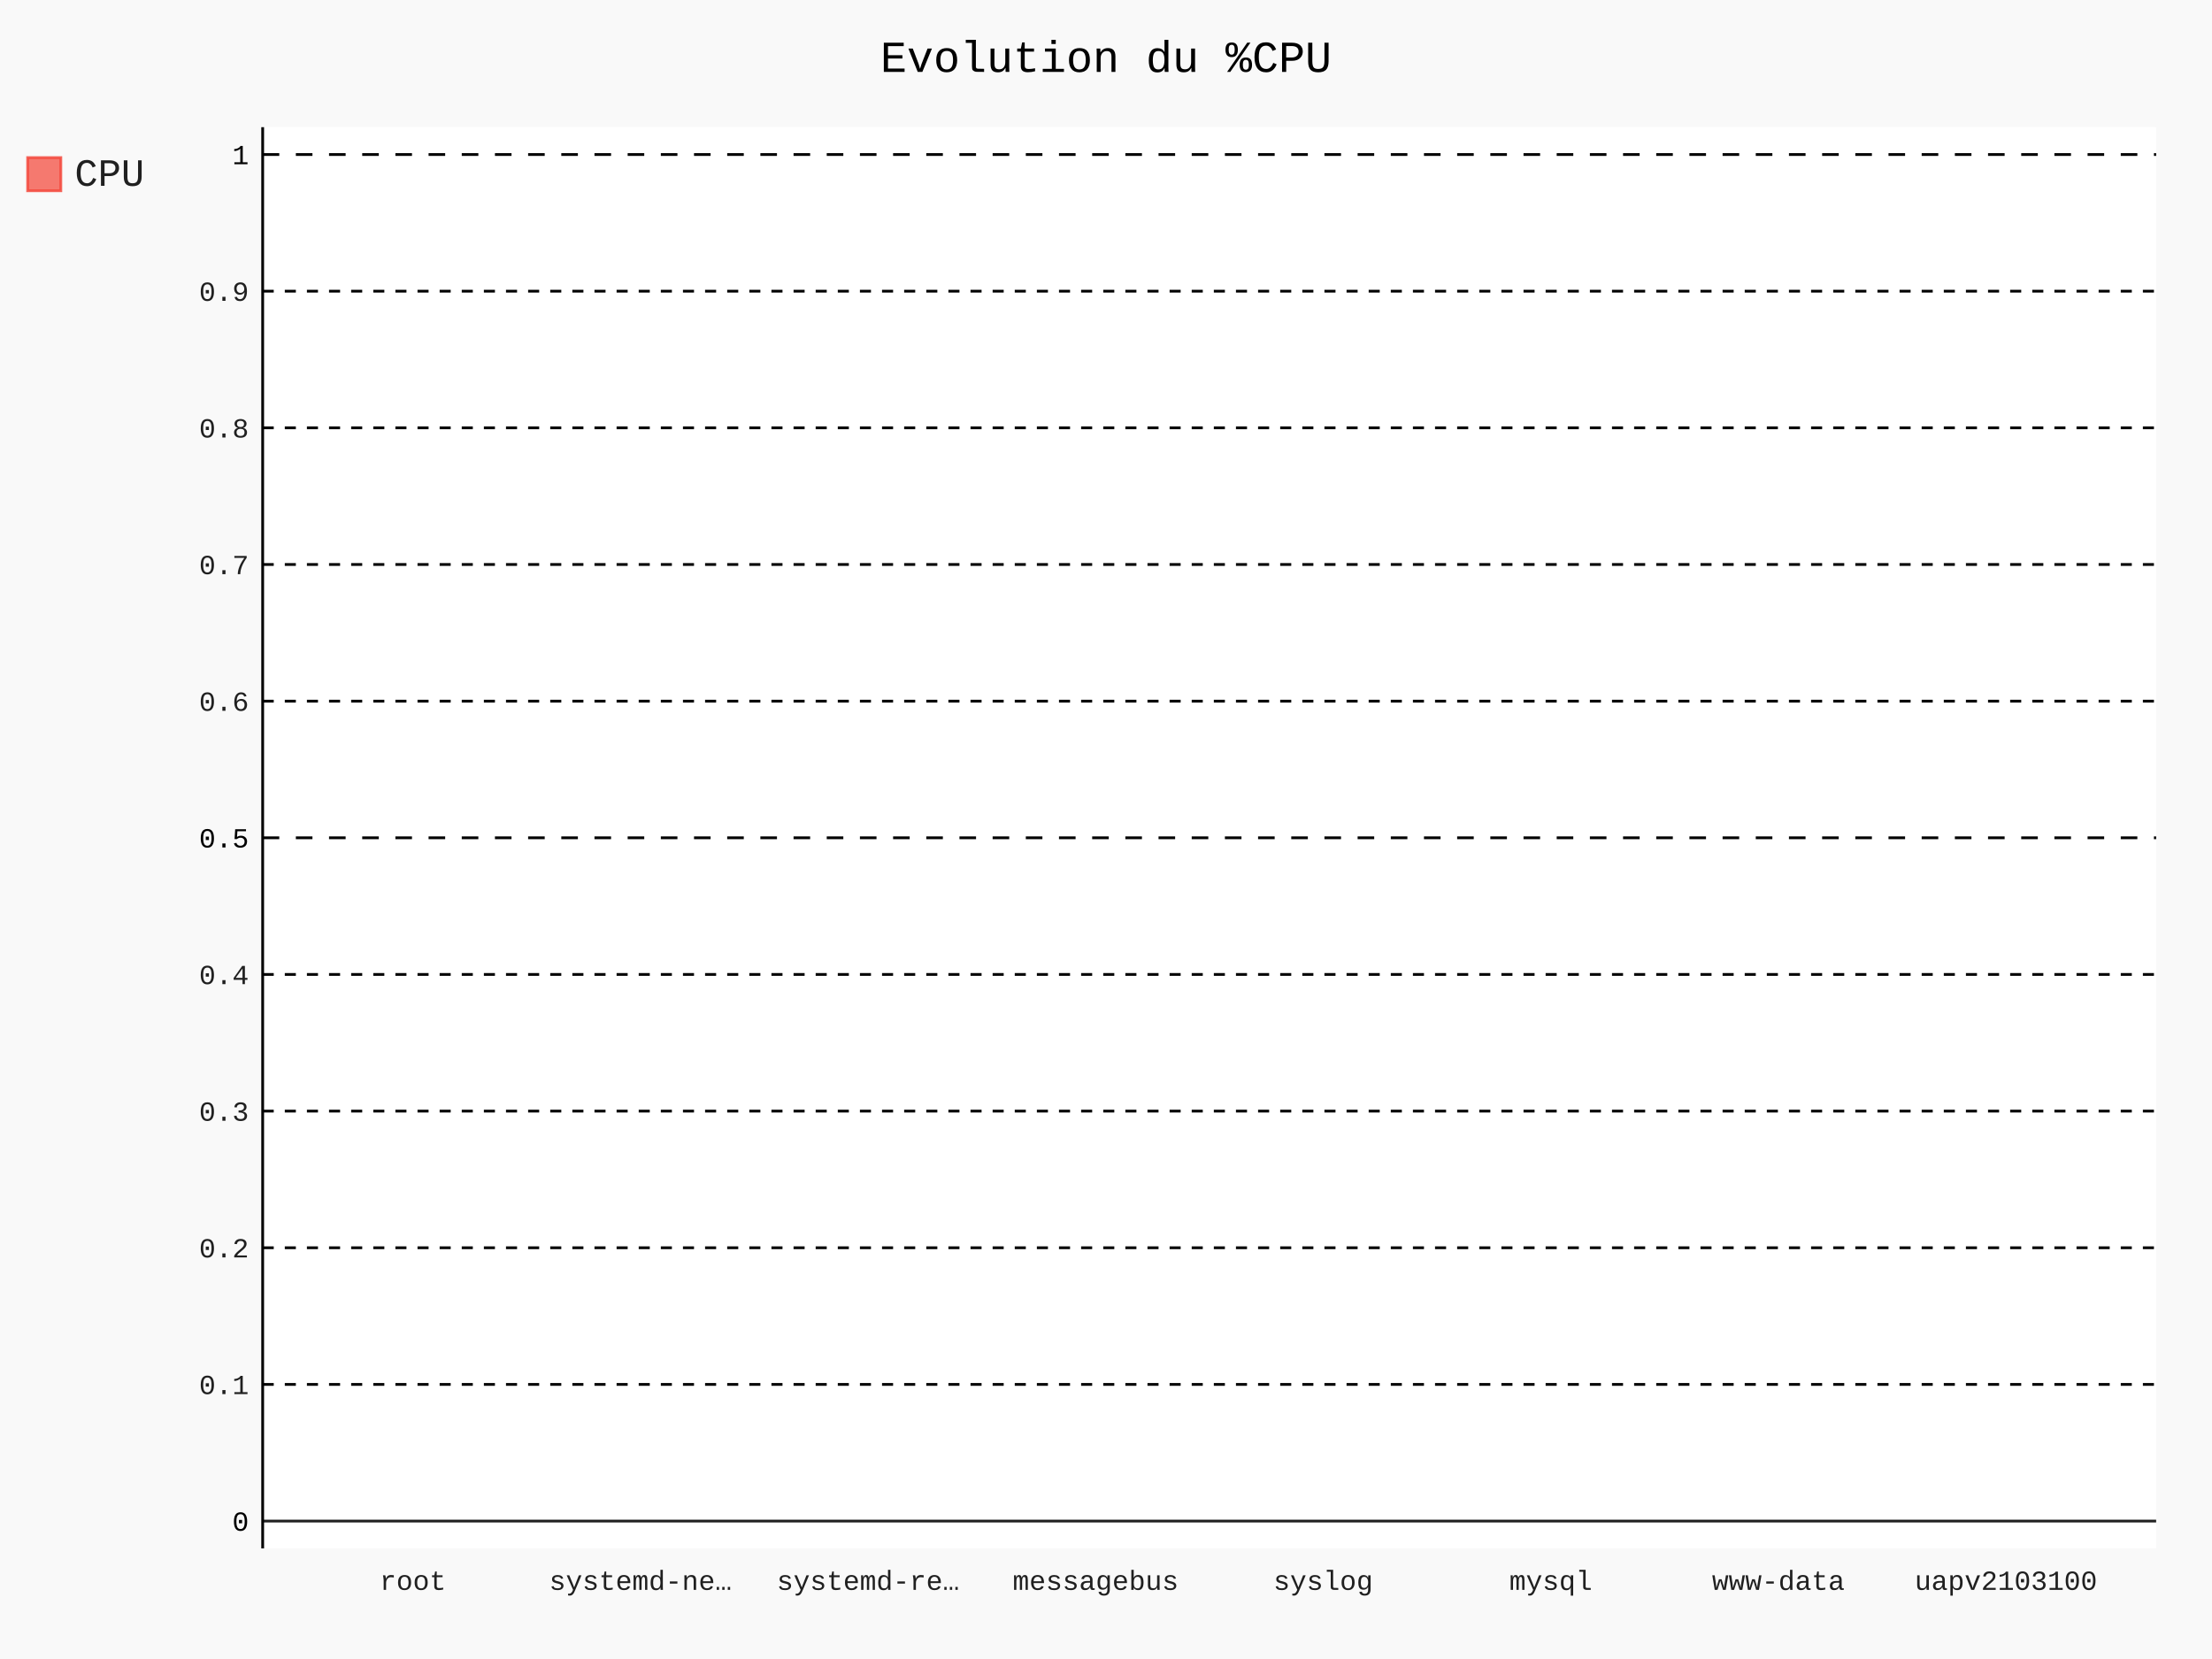
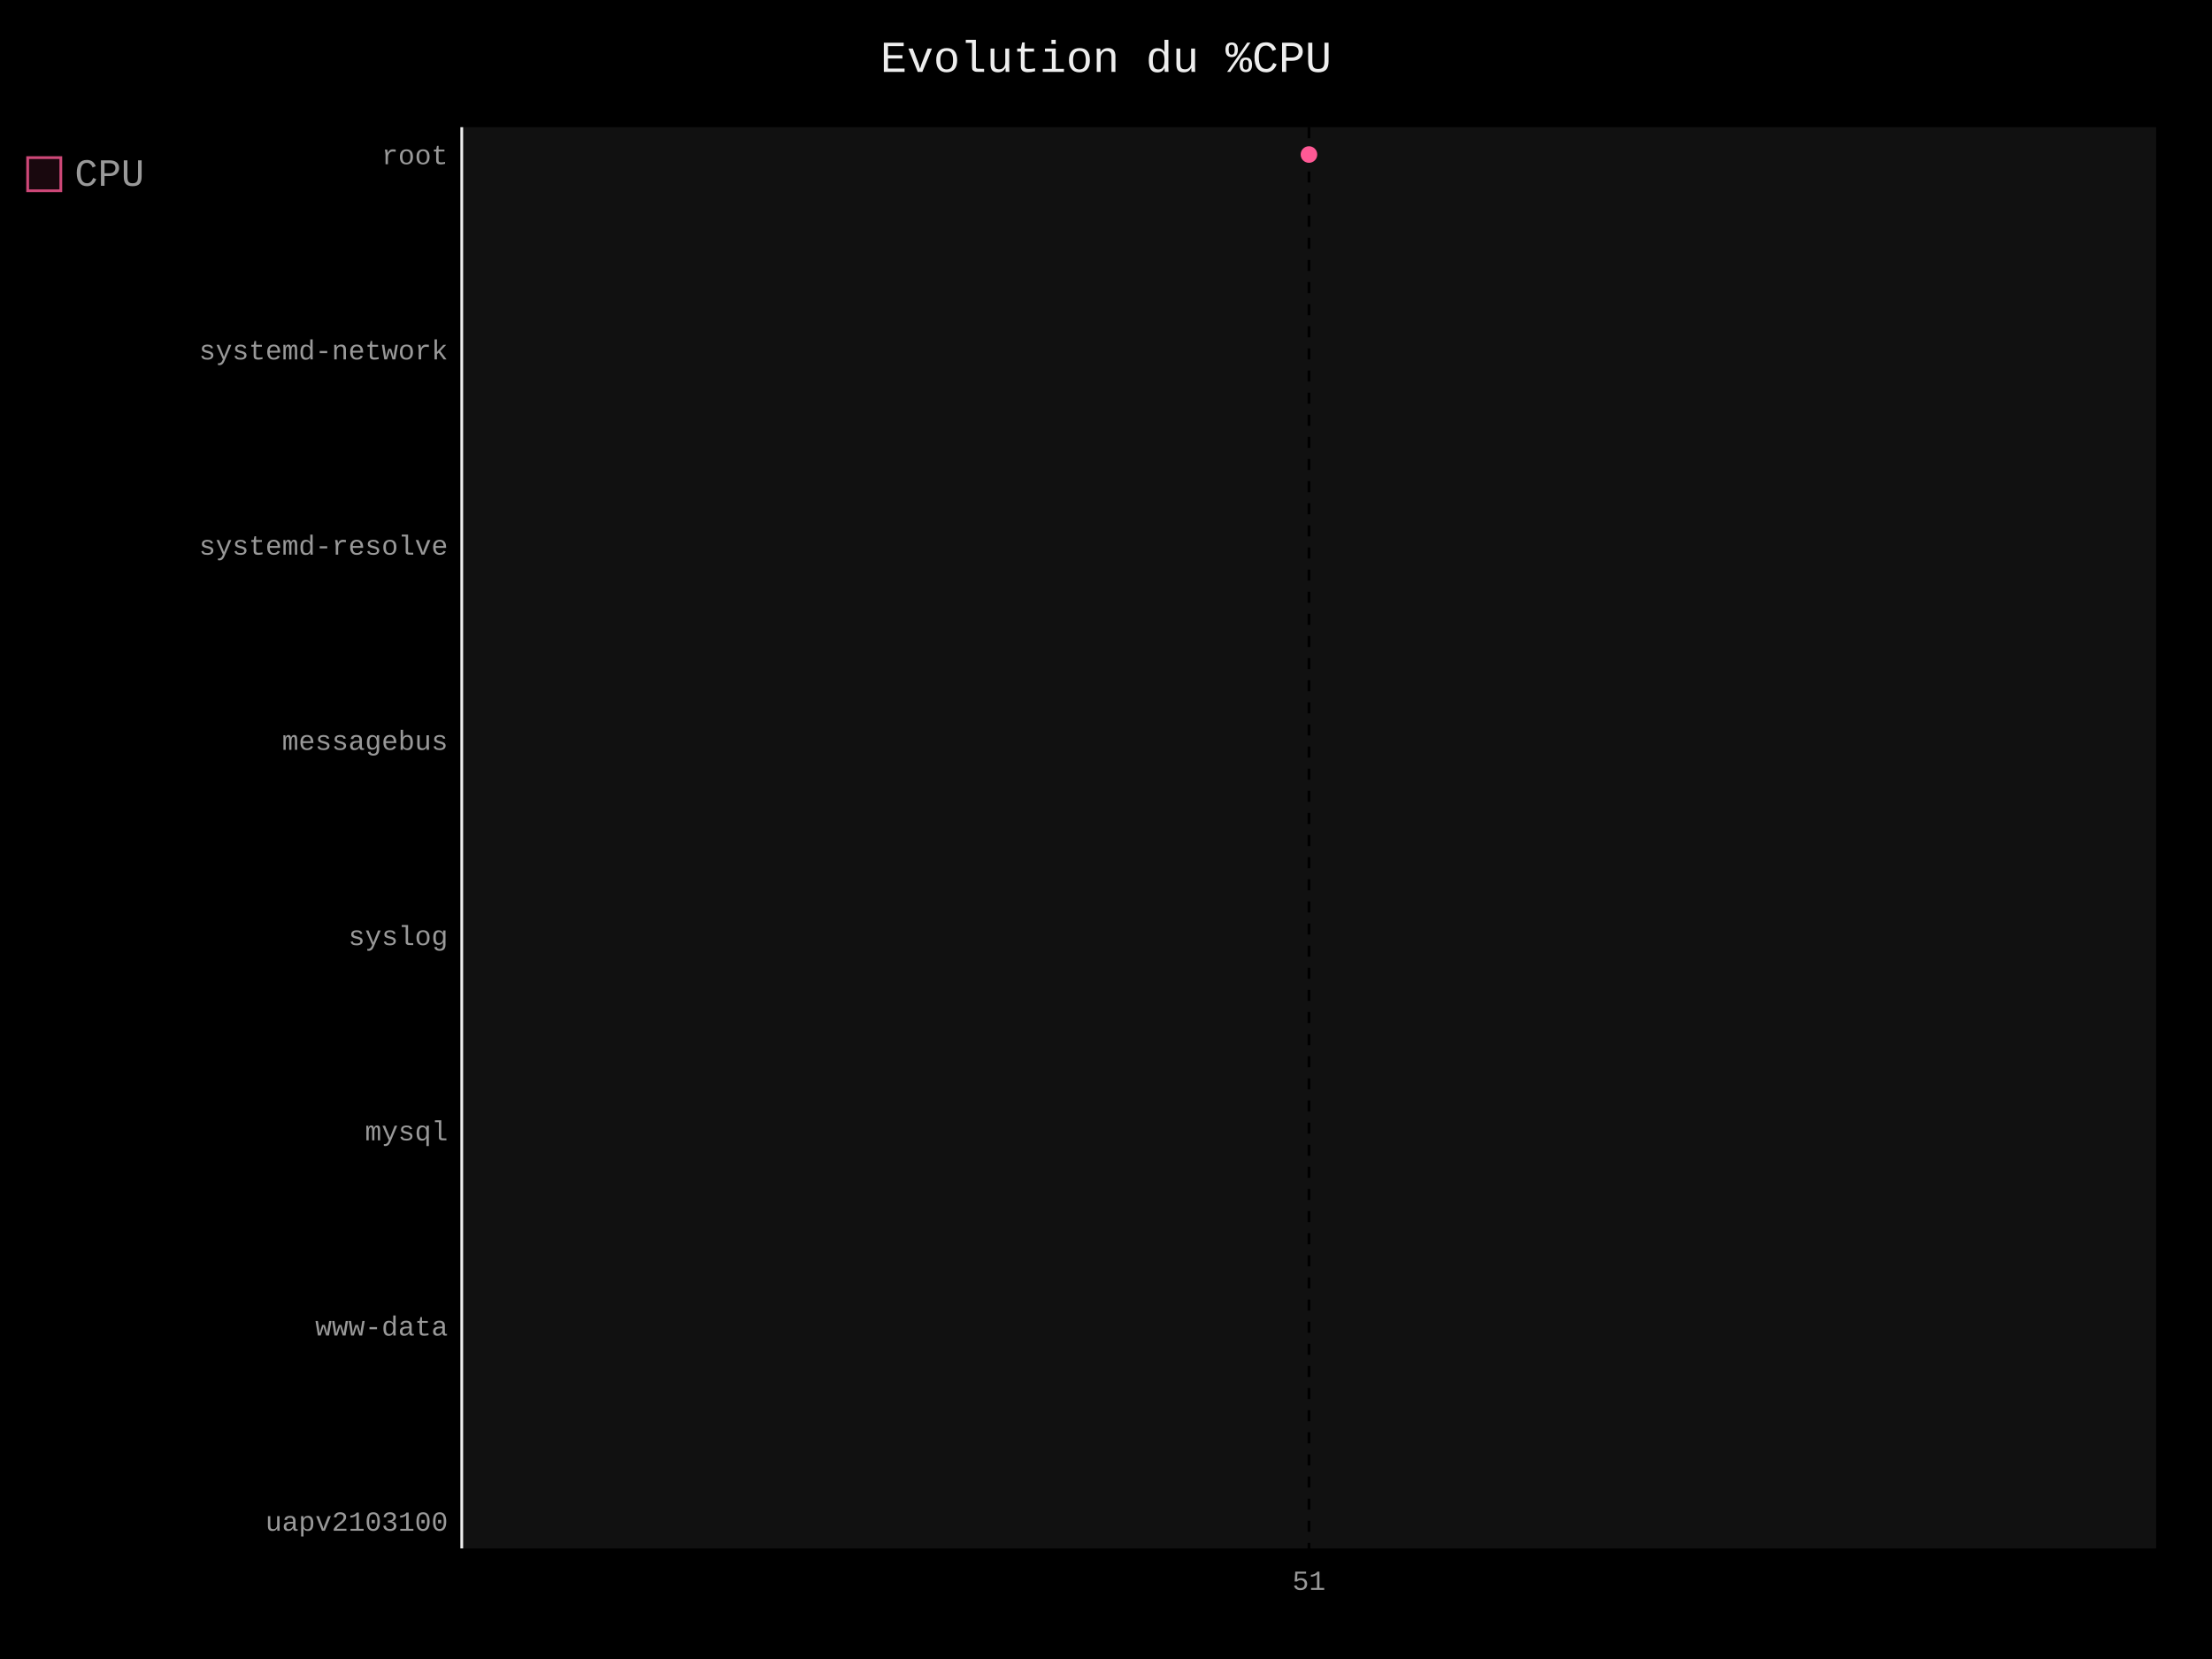
- <svg xmlns="http://www.w3.org/2000/svg" id="chart-f045524d-6f4e-4a12-a838-64753d8389b7" class="pygal-chart" viewBox="0 0 800 600">
+ <svg xmlns="http://www.w3.org/2000/svg" id="chart-c0d291e4-77f8-4302-a4b4-a92ddb8739ff" class="pygal-chart" viewBox="0 0 800 600">
  <defs>
-     <style type="text/css">#chart-f045524d-6f4e-4a12-a838-64753d8389b7{-webkit-user-select:none;-webkit-font-smoothing:antialiased;font-family:Consolas,"Liberation Mono",Menlo,Courier,monospace}#chart-f045524d-6f4e-4a12-a838-64753d8389b7 .title{font-family:Consolas,"Liberation Mono",Menlo,Courier,monospace;font-size:16px}#chart-f045524d-6f4e-4a12-a838-64753d8389b7 .legends .legend text{font-family:Consolas,"Liberation Mono",Menlo,Courier,monospace;font-size:14px}#chart-f045524d-6f4e-4a12-a838-64753d8389b7 .axis text{font-family:Consolas,"Liberation Mono",Menlo,Courier,monospace;font-size:10px}#chart-f045524d-6f4e-4a12-a838-64753d8389b7 .axis text.major{font-family:Consolas,"Liberation Mono",Menlo,Courier,monospace;font-size:10px}#chart-f045524d-6f4e-4a12-a838-64753d8389b7 .text-overlay text.value{font-family:Consolas,"Liberation Mono",Menlo,Courier,monospace;font-size:16px}#chart-f045524d-6f4e-4a12-a838-64753d8389b7 .text-overlay text.label{font-family:Consolas,"Liberation Mono",Menlo,Courier,monospace;font-size:10px}#chart-f045524d-6f4e-4a12-a838-64753d8389b7 .tooltip{font-family:Consolas,"Liberation Mono",Menlo,Courier,monospace;font-size:14px}#chart-f045524d-6f4e-4a12-a838-64753d8389b7 text.no_data{font-family:Consolas,"Liberation Mono",Menlo,Courier,monospace;font-size:64px}
- #chart-f045524d-6f4e-4a12-a838-64753d8389b7{background-color:rgba(249,249,249,1)}#chart-f045524d-6f4e-4a12-a838-64753d8389b7 path,#chart-f045524d-6f4e-4a12-a838-64753d8389b7 line,#chart-f045524d-6f4e-4a12-a838-64753d8389b7 rect,#chart-f045524d-6f4e-4a12-a838-64753d8389b7 circle{-webkit-transition:150ms;-moz-transition:150ms;transition:150ms}#chart-f045524d-6f4e-4a12-a838-64753d8389b7 .graph &gt; .background{fill:rgba(249,249,249,1)}#chart-f045524d-6f4e-4a12-a838-64753d8389b7 .plot &gt; .background{fill:rgba(255,255,255,1)}#chart-f045524d-6f4e-4a12-a838-64753d8389b7 .graph{fill:rgba(0,0,0,.87)}#chart-f045524d-6f4e-4a12-a838-64753d8389b7 text.no_data{fill:rgba(0,0,0,1)}#chart-f045524d-6f4e-4a12-a838-64753d8389b7 .title{fill:rgba(0,0,0,1)}#chart-f045524d-6f4e-4a12-a838-64753d8389b7 .legends .legend text{fill:rgba(0,0,0,.87)}#chart-f045524d-6f4e-4a12-a838-64753d8389b7 .legends .legend:hover text{fill:rgba(0,0,0,1)}#chart-f045524d-6f4e-4a12-a838-64753d8389b7 .axis .line{stroke:rgba(0,0,0,1)}#chart-f045524d-6f4e-4a12-a838-64753d8389b7 .axis .guide.line{stroke:rgba(0,0,0,.54)}#chart-f045524d-6f4e-4a12-a838-64753d8389b7 .axis .major.line{stroke:rgba(0,0,0,.87)}#chart-f045524d-6f4e-4a12-a838-64753d8389b7 .axis text.major{fill:rgba(0,0,0,1)}#chart-f045524d-6f4e-4a12-a838-64753d8389b7 .axis.y .guides:hover .guide.line,#chart-f045524d-6f4e-4a12-a838-64753d8389b7 .line-graph .axis.x .guides:hover .guide.line,#chart-f045524d-6f4e-4a12-a838-64753d8389b7 .stackedline-graph .axis.x .guides:hover .guide.line,#chart-f045524d-6f4e-4a12-a838-64753d8389b7 .xy-graph .axis.x .guides:hover .guide.line{stroke:rgba(0,0,0,1)}#chart-f045524d-6f4e-4a12-a838-64753d8389b7 .axis .guides:hover text{fill:rgba(0,0,0,1)}#chart-f045524d-6f4e-4a12-a838-64753d8389b7 .reactive{fill-opacity:.7;stroke-opacity:.8;stroke-width:1}#chart-f045524d-6f4e-4a12-a838-64753d8389b7 .ci{stroke:rgba(0,0,0,.87)}#chart-f045524d-6f4e-4a12-a838-64753d8389b7 .reactive.active,#chart-f045524d-6f4e-4a12-a838-64753d8389b7 .active .reactive{fill-opacity:.8;stroke-opacity:.9;stroke-width:4}#chart-f045524d-6f4e-4a12-a838-64753d8389b7 .ci .reactive.active{stroke-width:1.5}#chart-f045524d-6f4e-4a12-a838-64753d8389b7 .series text{fill:rgba(0,0,0,1)}#chart-f045524d-6f4e-4a12-a838-64753d8389b7 .tooltip rect{fill:rgba(255,255,255,1);stroke:rgba(0,0,0,1);-webkit-transition:opacity 150ms;-moz-transition:opacity 150ms;transition:opacity 150ms}#chart-f045524d-6f4e-4a12-a838-64753d8389b7 .tooltip .label{fill:rgba(0,0,0,.87)}#chart-f045524d-6f4e-4a12-a838-64753d8389b7 .tooltip .label{fill:rgba(0,0,0,.87)}#chart-f045524d-6f4e-4a12-a838-64753d8389b7 .tooltip .legend{font-size:.8em;fill:rgba(0,0,0,.54)}#chart-f045524d-6f4e-4a12-a838-64753d8389b7 .tooltip .x_label{font-size:.6em;fill:rgba(0,0,0,1)}#chart-f045524d-6f4e-4a12-a838-64753d8389b7 .tooltip .xlink{font-size:.5em;text-decoration:underline}#chart-f045524d-6f4e-4a12-a838-64753d8389b7 .tooltip .value{font-size:1.5em}#chart-f045524d-6f4e-4a12-a838-64753d8389b7 .bound{font-size:.5em}#chart-f045524d-6f4e-4a12-a838-64753d8389b7 .max-value{font-size:.75em;fill:rgba(0,0,0,.54)}#chart-f045524d-6f4e-4a12-a838-64753d8389b7 .map-element{fill:rgba(255,255,255,1);stroke:rgba(0,0,0,.54) !important}#chart-f045524d-6f4e-4a12-a838-64753d8389b7 .map-element .reactive{fill-opacity:inherit;stroke-opacity:inherit}#chart-f045524d-6f4e-4a12-a838-64753d8389b7 .color-0,#chart-f045524d-6f4e-4a12-a838-64753d8389b7 .color-0 a:visited{stroke:#F44336;fill:#F44336}#chart-f045524d-6f4e-4a12-a838-64753d8389b7 .text-overlay .color-0 text{fill:black}
- #chart-f045524d-6f4e-4a12-a838-64753d8389b7 text.no_data{text-anchor:middle}#chart-f045524d-6f4e-4a12-a838-64753d8389b7 .guide.line{fill:none}#chart-f045524d-6f4e-4a12-a838-64753d8389b7 .centered{text-anchor:middle}#chart-f045524d-6f4e-4a12-a838-64753d8389b7 .title{text-anchor:middle}#chart-f045524d-6f4e-4a12-a838-64753d8389b7 .legends .legend text{fill-opacity:1}#chart-f045524d-6f4e-4a12-a838-64753d8389b7 .axis.x text{text-anchor:middle}#chart-f045524d-6f4e-4a12-a838-64753d8389b7 .axis.x:not(.web) text[transform]{text-anchor:start}#chart-f045524d-6f4e-4a12-a838-64753d8389b7 .axis.x:not(.web) text[transform].backwards{text-anchor:end}#chart-f045524d-6f4e-4a12-a838-64753d8389b7 .axis.y text{text-anchor:end}#chart-f045524d-6f4e-4a12-a838-64753d8389b7 .axis.y text[transform].backwards{text-anchor:start}#chart-f045524d-6f4e-4a12-a838-64753d8389b7 .axis.y2 text{text-anchor:start}#chart-f045524d-6f4e-4a12-a838-64753d8389b7 .axis.y2 text[transform].backwards{text-anchor:end}#chart-f045524d-6f4e-4a12-a838-64753d8389b7 .axis .guide.line{stroke-dasharray:4,4;stroke:black}#chart-f045524d-6f4e-4a12-a838-64753d8389b7 .axis .major.guide.line{stroke-dasharray:6,6;stroke:black}#chart-f045524d-6f4e-4a12-a838-64753d8389b7 .horizontal .axis.y .guide.line,#chart-f045524d-6f4e-4a12-a838-64753d8389b7 .horizontal .axis.y2 .guide.line,#chart-f045524d-6f4e-4a12-a838-64753d8389b7 .vertical .axis.x .guide.line{opacity:0}#chart-f045524d-6f4e-4a12-a838-64753d8389b7 .horizontal .axis.always_show .guide.line,#chart-f045524d-6f4e-4a12-a838-64753d8389b7 .vertical .axis.always_show .guide.line{opacity:1 !important}#chart-f045524d-6f4e-4a12-a838-64753d8389b7 .axis.y .guides:hover .guide.line,#chart-f045524d-6f4e-4a12-a838-64753d8389b7 .axis.y2 .guides:hover .guide.line,#chart-f045524d-6f4e-4a12-a838-64753d8389b7 .axis.x .guides:hover .guide.line{opacity:1}#chart-f045524d-6f4e-4a12-a838-64753d8389b7 .axis .guides:hover text{opacity:1}#chart-f045524d-6f4e-4a12-a838-64753d8389b7 .nofill{fill:none}#chart-f045524d-6f4e-4a12-a838-64753d8389b7 .subtle-fill{fill-opacity:.2}#chart-f045524d-6f4e-4a12-a838-64753d8389b7 .dot{stroke-width:1px;fill-opacity:1;stroke-opacity:1}#chart-f045524d-6f4e-4a12-a838-64753d8389b7 .dot.active{stroke-width:5px}#chart-f045524d-6f4e-4a12-a838-64753d8389b7 .dot.negative{fill:transparent}#chart-f045524d-6f4e-4a12-a838-64753d8389b7 text,#chart-f045524d-6f4e-4a12-a838-64753d8389b7 tspan{stroke:none !important}#chart-f045524d-6f4e-4a12-a838-64753d8389b7 .series text.active{opacity:1}#chart-f045524d-6f4e-4a12-a838-64753d8389b7 .tooltip rect{fill-opacity:.95;stroke-width:.5}#chart-f045524d-6f4e-4a12-a838-64753d8389b7 .tooltip text{fill-opacity:1}#chart-f045524d-6f4e-4a12-a838-64753d8389b7 .showable{visibility:hidden}#chart-f045524d-6f4e-4a12-a838-64753d8389b7 .showable.shown{visibility:visible}#chart-f045524d-6f4e-4a12-a838-64753d8389b7 .gauge-background{fill:rgba(229,229,229,1);stroke:none}#chart-f045524d-6f4e-4a12-a838-64753d8389b7 .bg-lines{stroke:rgba(249,249,249,1);stroke-width:2px}</style>
+     <style type="text/css">#chart-c0d291e4-77f8-4302-a4b4-a92ddb8739ff{-webkit-user-select:none;-webkit-font-smoothing:antialiased;font-family:Consolas,"Liberation Mono",Menlo,Courier,monospace}#chart-c0d291e4-77f8-4302-a4b4-a92ddb8739ff .title{font-family:Consolas,"Liberation Mono",Menlo,Courier,monospace;font-size:16px}#chart-c0d291e4-77f8-4302-a4b4-a92ddb8739ff .legends .legend text{font-family:Consolas,"Liberation Mono",Menlo,Courier,monospace;font-size:14px}#chart-c0d291e4-77f8-4302-a4b4-a92ddb8739ff .axis text{font-family:Consolas,"Liberation Mono",Menlo,Courier,monospace;font-size:10px}#chart-c0d291e4-77f8-4302-a4b4-a92ddb8739ff .axis text.major{font-family:Consolas,"Liberation Mono",Menlo,Courier,monospace;font-size:10px}#chart-c0d291e4-77f8-4302-a4b4-a92ddb8739ff .text-overlay text.value{font-family:Consolas,"Liberation Mono",Menlo,Courier,monospace;font-size:16px}#chart-c0d291e4-77f8-4302-a4b4-a92ddb8739ff .text-overlay text.label{font-family:Consolas,"Liberation Mono",Menlo,Courier,monospace;font-size:10px}#chart-c0d291e4-77f8-4302-a4b4-a92ddb8739ff .tooltip{font-family:Consolas,"Liberation Mono",Menlo,Courier,monospace;font-size:14px}#chart-c0d291e4-77f8-4302-a4b4-a92ddb8739ff text.no_data{font-family:Consolas,"Liberation Mono",Menlo,Courier,monospace;font-size:64px}
+ #chart-c0d291e4-77f8-4302-a4b4-a92ddb8739ff{background-color:black}#chart-c0d291e4-77f8-4302-a4b4-a92ddb8739ff path,#chart-c0d291e4-77f8-4302-a4b4-a92ddb8739ff line,#chart-c0d291e4-77f8-4302-a4b4-a92ddb8739ff rect,#chart-c0d291e4-77f8-4302-a4b4-a92ddb8739ff circle{-webkit-transition:1s ease-out;-moz-transition:1s ease-out;transition:1s ease-out}#chart-c0d291e4-77f8-4302-a4b4-a92ddb8739ff .graph &gt; .background{fill:black}#chart-c0d291e4-77f8-4302-a4b4-a92ddb8739ff .plot &gt; .background{fill:#111}#chart-c0d291e4-77f8-4302-a4b4-a92ddb8739ff .graph{fill:#999}#chart-c0d291e4-77f8-4302-a4b4-a92ddb8739ff text.no_data{fill:#eee}#chart-c0d291e4-77f8-4302-a4b4-a92ddb8739ff .title{fill:#eee}#chart-c0d291e4-77f8-4302-a4b4-a92ddb8739ff .legends .legend text{fill:#999}#chart-c0d291e4-77f8-4302-a4b4-a92ddb8739ff .legends .legend:hover text{fill:#eee}#chart-c0d291e4-77f8-4302-a4b4-a92ddb8739ff .axis .line{stroke:#eee}#chart-c0d291e4-77f8-4302-a4b4-a92ddb8739ff .axis .guide.line{stroke:#555}#chart-c0d291e4-77f8-4302-a4b4-a92ddb8739ff .axis .major.line{stroke:#999}#chart-c0d291e4-77f8-4302-a4b4-a92ddb8739ff .axis text.major{fill:#eee}#chart-c0d291e4-77f8-4302-a4b4-a92ddb8739ff .axis.y .guides:hover .guide.line,#chart-c0d291e4-77f8-4302-a4b4-a92ddb8739ff .line-graph .axis.x .guides:hover .guide.line,#chart-c0d291e4-77f8-4302-a4b4-a92ddb8739ff .stackedline-graph .axis.x .guides:hover .guide.line,#chart-c0d291e4-77f8-4302-a4b4-a92ddb8739ff .xy-graph .axis.x .guides:hover .guide.line{stroke:#eee}#chart-c0d291e4-77f8-4302-a4b4-a92ddb8739ff .axis .guides:hover text{fill:#eee}#chart-c0d291e4-77f8-4302-a4b4-a92ddb8739ff .reactive{fill-opacity:.1;stroke-opacity:.8;stroke-width:1}#chart-c0d291e4-77f8-4302-a4b4-a92ddb8739ff .ci{stroke:#999}#chart-c0d291e4-77f8-4302-a4b4-a92ddb8739ff .reactive.active,#chart-c0d291e4-77f8-4302-a4b4-a92ddb8739ff .active .reactive{fill-opacity:.75;stroke-opacity:.9;stroke-width:4}#chart-c0d291e4-77f8-4302-a4b4-a92ddb8739ff .ci .reactive.active{stroke-width:1.5}#chart-c0d291e4-77f8-4302-a4b4-a92ddb8739ff .series text{fill:#eee}#chart-c0d291e4-77f8-4302-a4b4-a92ddb8739ff .tooltip rect{fill:#111;stroke:#eee;-webkit-transition:opacity 1s ease-out;-moz-transition:opacity 1s ease-out;transition:opacity 1s ease-out}#chart-c0d291e4-77f8-4302-a4b4-a92ddb8739ff .tooltip .label{fill:#999}#chart-c0d291e4-77f8-4302-a4b4-a92ddb8739ff .tooltip .label{fill:#999}#chart-c0d291e4-77f8-4302-a4b4-a92ddb8739ff .tooltip .legend{font-size:.8em;fill:#555}#chart-c0d291e4-77f8-4302-a4b4-a92ddb8739ff .tooltip .x_label{font-size:.6em;fill:#eee}#chart-c0d291e4-77f8-4302-a4b4-a92ddb8739ff .tooltip .xlink{font-size:.5em;text-decoration:underline}#chart-c0d291e4-77f8-4302-a4b4-a92ddb8739ff .tooltip .value{font-size:1.5em}#chart-c0d291e4-77f8-4302-a4b4-a92ddb8739ff .bound{font-size:.5em}#chart-c0d291e4-77f8-4302-a4b4-a92ddb8739ff .max-value{font-size:.75em;fill:#555}#chart-c0d291e4-77f8-4302-a4b4-a92ddb8739ff .map-element{fill:#111;stroke:#555 !important}#chart-c0d291e4-77f8-4302-a4b4-a92ddb8739ff .map-element .reactive{fill-opacity:inherit;stroke-opacity:inherit}#chart-c0d291e4-77f8-4302-a4b4-a92ddb8739ff .color-0,#chart-c0d291e4-77f8-4302-a4b4-a92ddb8739ff .color-0 a:visited{stroke:#ff5995;fill:#ff5995}#chart-c0d291e4-77f8-4302-a4b4-a92ddb8739ff .text-overlay .color-0 text{fill:black}
+ #chart-c0d291e4-77f8-4302-a4b4-a92ddb8739ff text.no_data{text-anchor:middle}#chart-c0d291e4-77f8-4302-a4b4-a92ddb8739ff .guide.line{fill:none}#chart-c0d291e4-77f8-4302-a4b4-a92ddb8739ff .centered{text-anchor:middle}#chart-c0d291e4-77f8-4302-a4b4-a92ddb8739ff .title{text-anchor:middle}#chart-c0d291e4-77f8-4302-a4b4-a92ddb8739ff .legends .legend text{fill-opacity:1}#chart-c0d291e4-77f8-4302-a4b4-a92ddb8739ff .axis.x text{text-anchor:middle}#chart-c0d291e4-77f8-4302-a4b4-a92ddb8739ff .axis.x:not(.web) text[transform]{text-anchor:start}#chart-c0d291e4-77f8-4302-a4b4-a92ddb8739ff .axis.x:not(.web) text[transform].backwards{text-anchor:end}#chart-c0d291e4-77f8-4302-a4b4-a92ddb8739ff .axis.y text{text-anchor:end}#chart-c0d291e4-77f8-4302-a4b4-a92ddb8739ff .axis.y text[transform].backwards{text-anchor:start}#chart-c0d291e4-77f8-4302-a4b4-a92ddb8739ff .axis.y2 text{text-anchor:start}#chart-c0d291e4-77f8-4302-a4b4-a92ddb8739ff .axis.y2 text[transform].backwards{text-anchor:end}#chart-c0d291e4-77f8-4302-a4b4-a92ddb8739ff .axis .guide.line{stroke-dasharray:4,4;stroke:black}#chart-c0d291e4-77f8-4302-a4b4-a92ddb8739ff .axis .major.guide.line{stroke-dasharray:6,6;stroke:black}#chart-c0d291e4-77f8-4302-a4b4-a92ddb8739ff .horizontal .axis.y .guide.line,#chart-c0d291e4-77f8-4302-a4b4-a92ddb8739ff .horizontal .axis.y2 .guide.line,#chart-c0d291e4-77f8-4302-a4b4-a92ddb8739ff .vertical .axis.x .guide.line{opacity:0}#chart-c0d291e4-77f8-4302-a4b4-a92ddb8739ff .horizontal .axis.always_show .guide.line,#chart-c0d291e4-77f8-4302-a4b4-a92ddb8739ff .vertical .axis.always_show .guide.line{opacity:1 !important}#chart-c0d291e4-77f8-4302-a4b4-a92ddb8739ff .axis.y .guides:hover .guide.line,#chart-c0d291e4-77f8-4302-a4b4-a92ddb8739ff .axis.y2 .guides:hover .guide.line,#chart-c0d291e4-77f8-4302-a4b4-a92ddb8739ff .axis.x .guides:hover .guide.line{opacity:1}#chart-c0d291e4-77f8-4302-a4b4-a92ddb8739ff .axis .guides:hover text{opacity:1}#chart-c0d291e4-77f8-4302-a4b4-a92ddb8739ff .nofill{fill:none}#chart-c0d291e4-77f8-4302-a4b4-a92ddb8739ff .subtle-fill{fill-opacity:.2}#chart-c0d291e4-77f8-4302-a4b4-a92ddb8739ff .dot{stroke-width:1px;fill-opacity:1;stroke-opacity:1}#chart-c0d291e4-77f8-4302-a4b4-a92ddb8739ff .dot.active{stroke-width:5px}#chart-c0d291e4-77f8-4302-a4b4-a92ddb8739ff .dot.negative{fill:transparent}#chart-c0d291e4-77f8-4302-a4b4-a92ddb8739ff text,#chart-c0d291e4-77f8-4302-a4b4-a92ddb8739ff tspan{stroke:none !important}#chart-c0d291e4-77f8-4302-a4b4-a92ddb8739ff .series text.active{opacity:1}#chart-c0d291e4-77f8-4302-a4b4-a92ddb8739ff .tooltip rect{fill-opacity:.95;stroke-width:.5}#chart-c0d291e4-77f8-4302-a4b4-a92ddb8739ff .tooltip text{fill-opacity:1}#chart-c0d291e4-77f8-4302-a4b4-a92ddb8739ff .showable{visibility:hidden}#chart-c0d291e4-77f8-4302-a4b4-a92ddb8739ff .showable.shown{visibility:visible}#chart-c0d291e4-77f8-4302-a4b4-a92ddb8739ff .gauge-background{fill:rgba(229,229,229,1);stroke:none}#chart-c0d291e4-77f8-4302-a4b4-a92ddb8739ff .bg-lines{stroke:black;stroke-width:2px}</style>
  </defs>
-   <g class="graph bar-graph vertical">
+   <g class="graph horizontalline-graph horizontal">
    <rect x="0" y="0" width="800" height="600" class="background" />
-     <g transform="translate(95, 46)" class="plot">
-       <rect x="0" y="0" width="684.8" height="514" class="background" />
-       <g class="axis y always_show">
+     <g transform="translate(167, 46)" class="plot">
+       <rect x="0" y="0" width="612.8" height="514" class="background" />
+       <g class="axis y">
        <g class="guides">
-           <path d="M0 504.115 h684.8" class="axis major line" />
-           <text x="-5" y="507.615" class="major">0</text>
+           <text x="-5" y="13.385" class="">root</text>
        </g>
        <g class="guides">
-           <path d="M0 454.692 h684.8" class="guide line" />
-           <text x="-5" y="458.192" class="">0.1</text>
+           <text x="-5" y="83.989" class="">systemd-network</text>
        </g>
        <g class="guides">
-           <path d="M0 405.269 h684.8" class="guide line" />
-           <text x="-5" y="408.769" class="">0.2</text>
+           <text x="-5" y="154.593" class="">systemd-resolve</text>
        </g>
        <g class="guides">
-           <path d="M0 355.846 h684.8" class="guide line" />
-           <text x="-5" y="359.346" class="">0.3</text>
+           <text x="-5" y="225.198" class="">messagebus</text>
        </g>
        <g class="guides">
-           <path d="M0 306.423 h684.8" class="guide line" />
-           <text x="-5" y="309.923" class="">0.4</text>
+           <text x="-5" y="295.802" class="">syslog</text>
        </g>
        <g class="guides">
-           <path d="M0 257 h684.8" class="major guide line" />
-           <text x="-5" y="260.5" class="major">0.5</text>
+           <text x="-5" y="366.407" class="">mysql</text>
        </g>
        <g class="guides">
-           <path d="M0 207.577 h684.8" class="guide line" />
-           <text x="-5" y="211.077" class="">0.6</text>
+           <text x="-5" y="437.011" class="">www-data</text>
        </g>
        <g class="guides">
-           <path d="M0 158.154 h684.8" class="guide line" />
-           <text x="-5" y="161.654" class="">0.7</text>
-         </g>
-         <g class="guides">
-           <path d="M0 108.731 h684.8" class="guide line" />
-           <text x="-5" y="112.231" class="">0.8</text>
-         </g>
-         <g class="guides">
-           <path d="M0 59.308 h684.8" class="guide line" />
-           <text x="-5" y="62.808" class="">0.9</text>
-         </g>
-         <g class="guides">
-           <path d="M0 9.885 h684.8" class="major guide line" />
-           <text x="-5" y="13.385" class="major">1</text>
+           <text x="-5" y="507.615" class="">uapv2103100</text>
        </g>
      </g>
-       <g class="axis x">
+       <g class="axis x always_show">
        <path d="M0 0 v514" class="line" />
        <g class="guides">
-           <path d="M54.323 0 v514" class="guide line" />
-           <text x="54.323" y="529.0" class="">root</text>
-         </g>
-         <g class="guides">
-           <path d="M136.631 0 v514" class="guide line" />
-           <text x="136.631" y="529.0" class="">systemd-ne…</text>
-         </g>
-         <g class="guides">
-           <path d="M218.938 0 v514" class="guide line" />
-           <text x="218.938" y="529.0" class="">systemd-re…</text>
-         </g>
-         <g class="guides">
-           <path d="M301.246 0 v514" class="guide line" />
-           <text x="301.246" y="529.0" class="">messagebus</text>
-         </g>
-         <g class="guides">
-           <path d="M383.554 0 v514" class="guide line" />
-           <text x="383.554" y="529.0" class="">syslog</text>
-         </g>
-         <g class="guides">
-           <path d="M465.862 0 v514" class="guide line" />
-           <text x="465.862" y="529.0" class="">mysql</text>
-         </g>
-         <g class="guides">
-           <path d="M548.169 0 v514" class="guide line" />
-           <text x="548.169" y="529.0" class="">www-data</text>
-         </g>
-         <g class="guides">
-           <path d="M630.477 0 v514" class="guide line" />
-           <text x="630.477" y="529.0" class="">uapv2103100</text>
+           <path d="M306.4 0 v514" class="guide line" />
+           <text x="306.4" y="529.0" class="">51</text>
        </g>
      </g>
-       <g class="series serie-0 color-0">
-         <g class="bars">
-           <g class="bar">
-             <rect x="22.454" y="504.115" rx="0" ry="0" width="63.739" height="0.0" class="rect reactive tooltip-trigger" />
-           </g>
-         </g>
-       </g>
+       <g class="series serie-0 color-0" />
    </g>
    <g class="titles">
      <text x="400.0" y="26" class="title plot_title">Evolution du %CPU</text>
    </g>
-     <g transform="translate(95, 46)" class="plot overlay">
+     <g transform="translate(167, 46)" class="plot overlay">
+       <g class="series serie-0 color-0">
+         <g class="dots">
+           <circle cx="306.4" cy="9.885" r="2.5" class="dot reactive tooltip-trigger" />
+         </g>
+       </g>
+     </g>
+     <g transform="translate(167, 46)" class="plot text-overlay">
      <g class="series serie-0 color-0" />
    </g>
-     <g transform="translate(95, 46)" class="plot text-overlay">
-       <g class="series serie-0 color-0" />
-     </g>
-     <g transform="translate(95, 46)" class="plot tooltip-overlay">
+     <g transform="translate(167, 46)" class="plot tooltip-overlay">
      <g transform="translate(0 0)" style="opacity: 0" class="tooltip">
        <rect rx="0" ry="0" width="0" height="0" class="tooltip-box" />
        <g class="text" />
      </g>
    </g>
    <g transform="translate(10, 56)" class="legends">
      <g id="activate-serie-0" class="legend reactive activate-serie">
        <rect x="0.0" y="1.0" width="12" height="12" class="color-0 reactive" />
        <text x="17.0" y="11.2">CPU</text>
      </g>
    </g>
    <g transform="translate(790, 56)" class="legends" />
  </g>
</svg>
